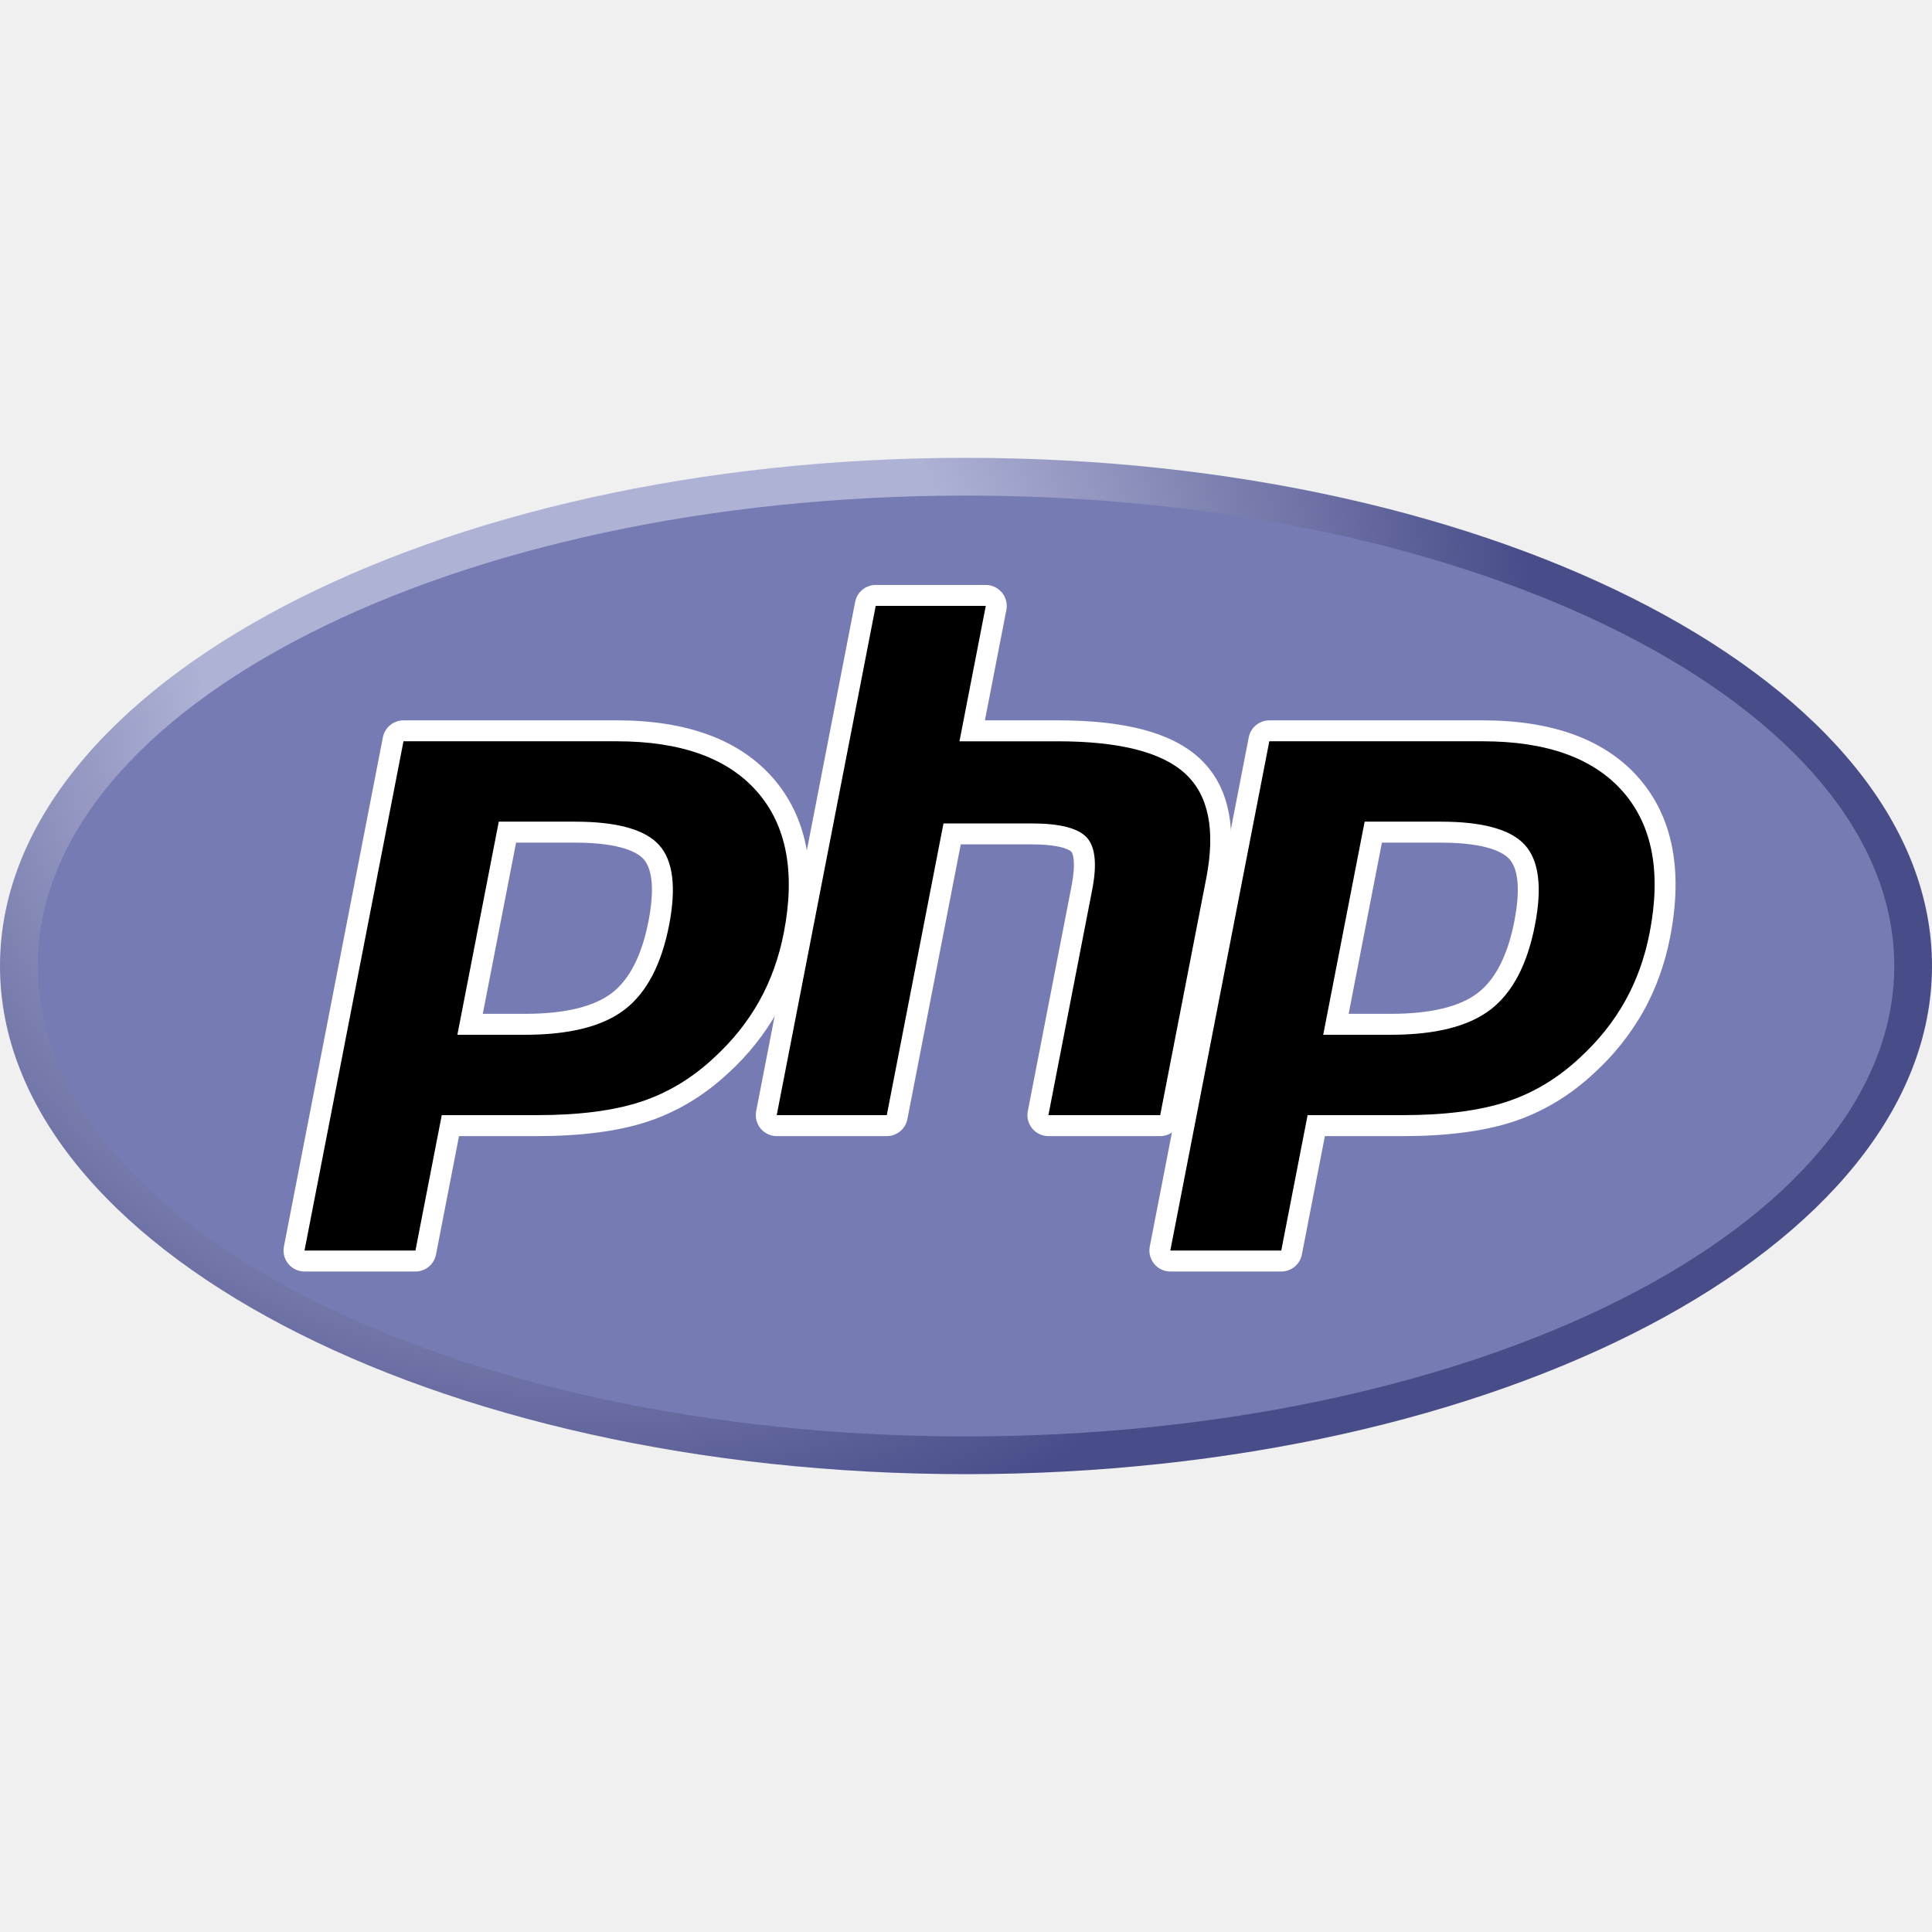
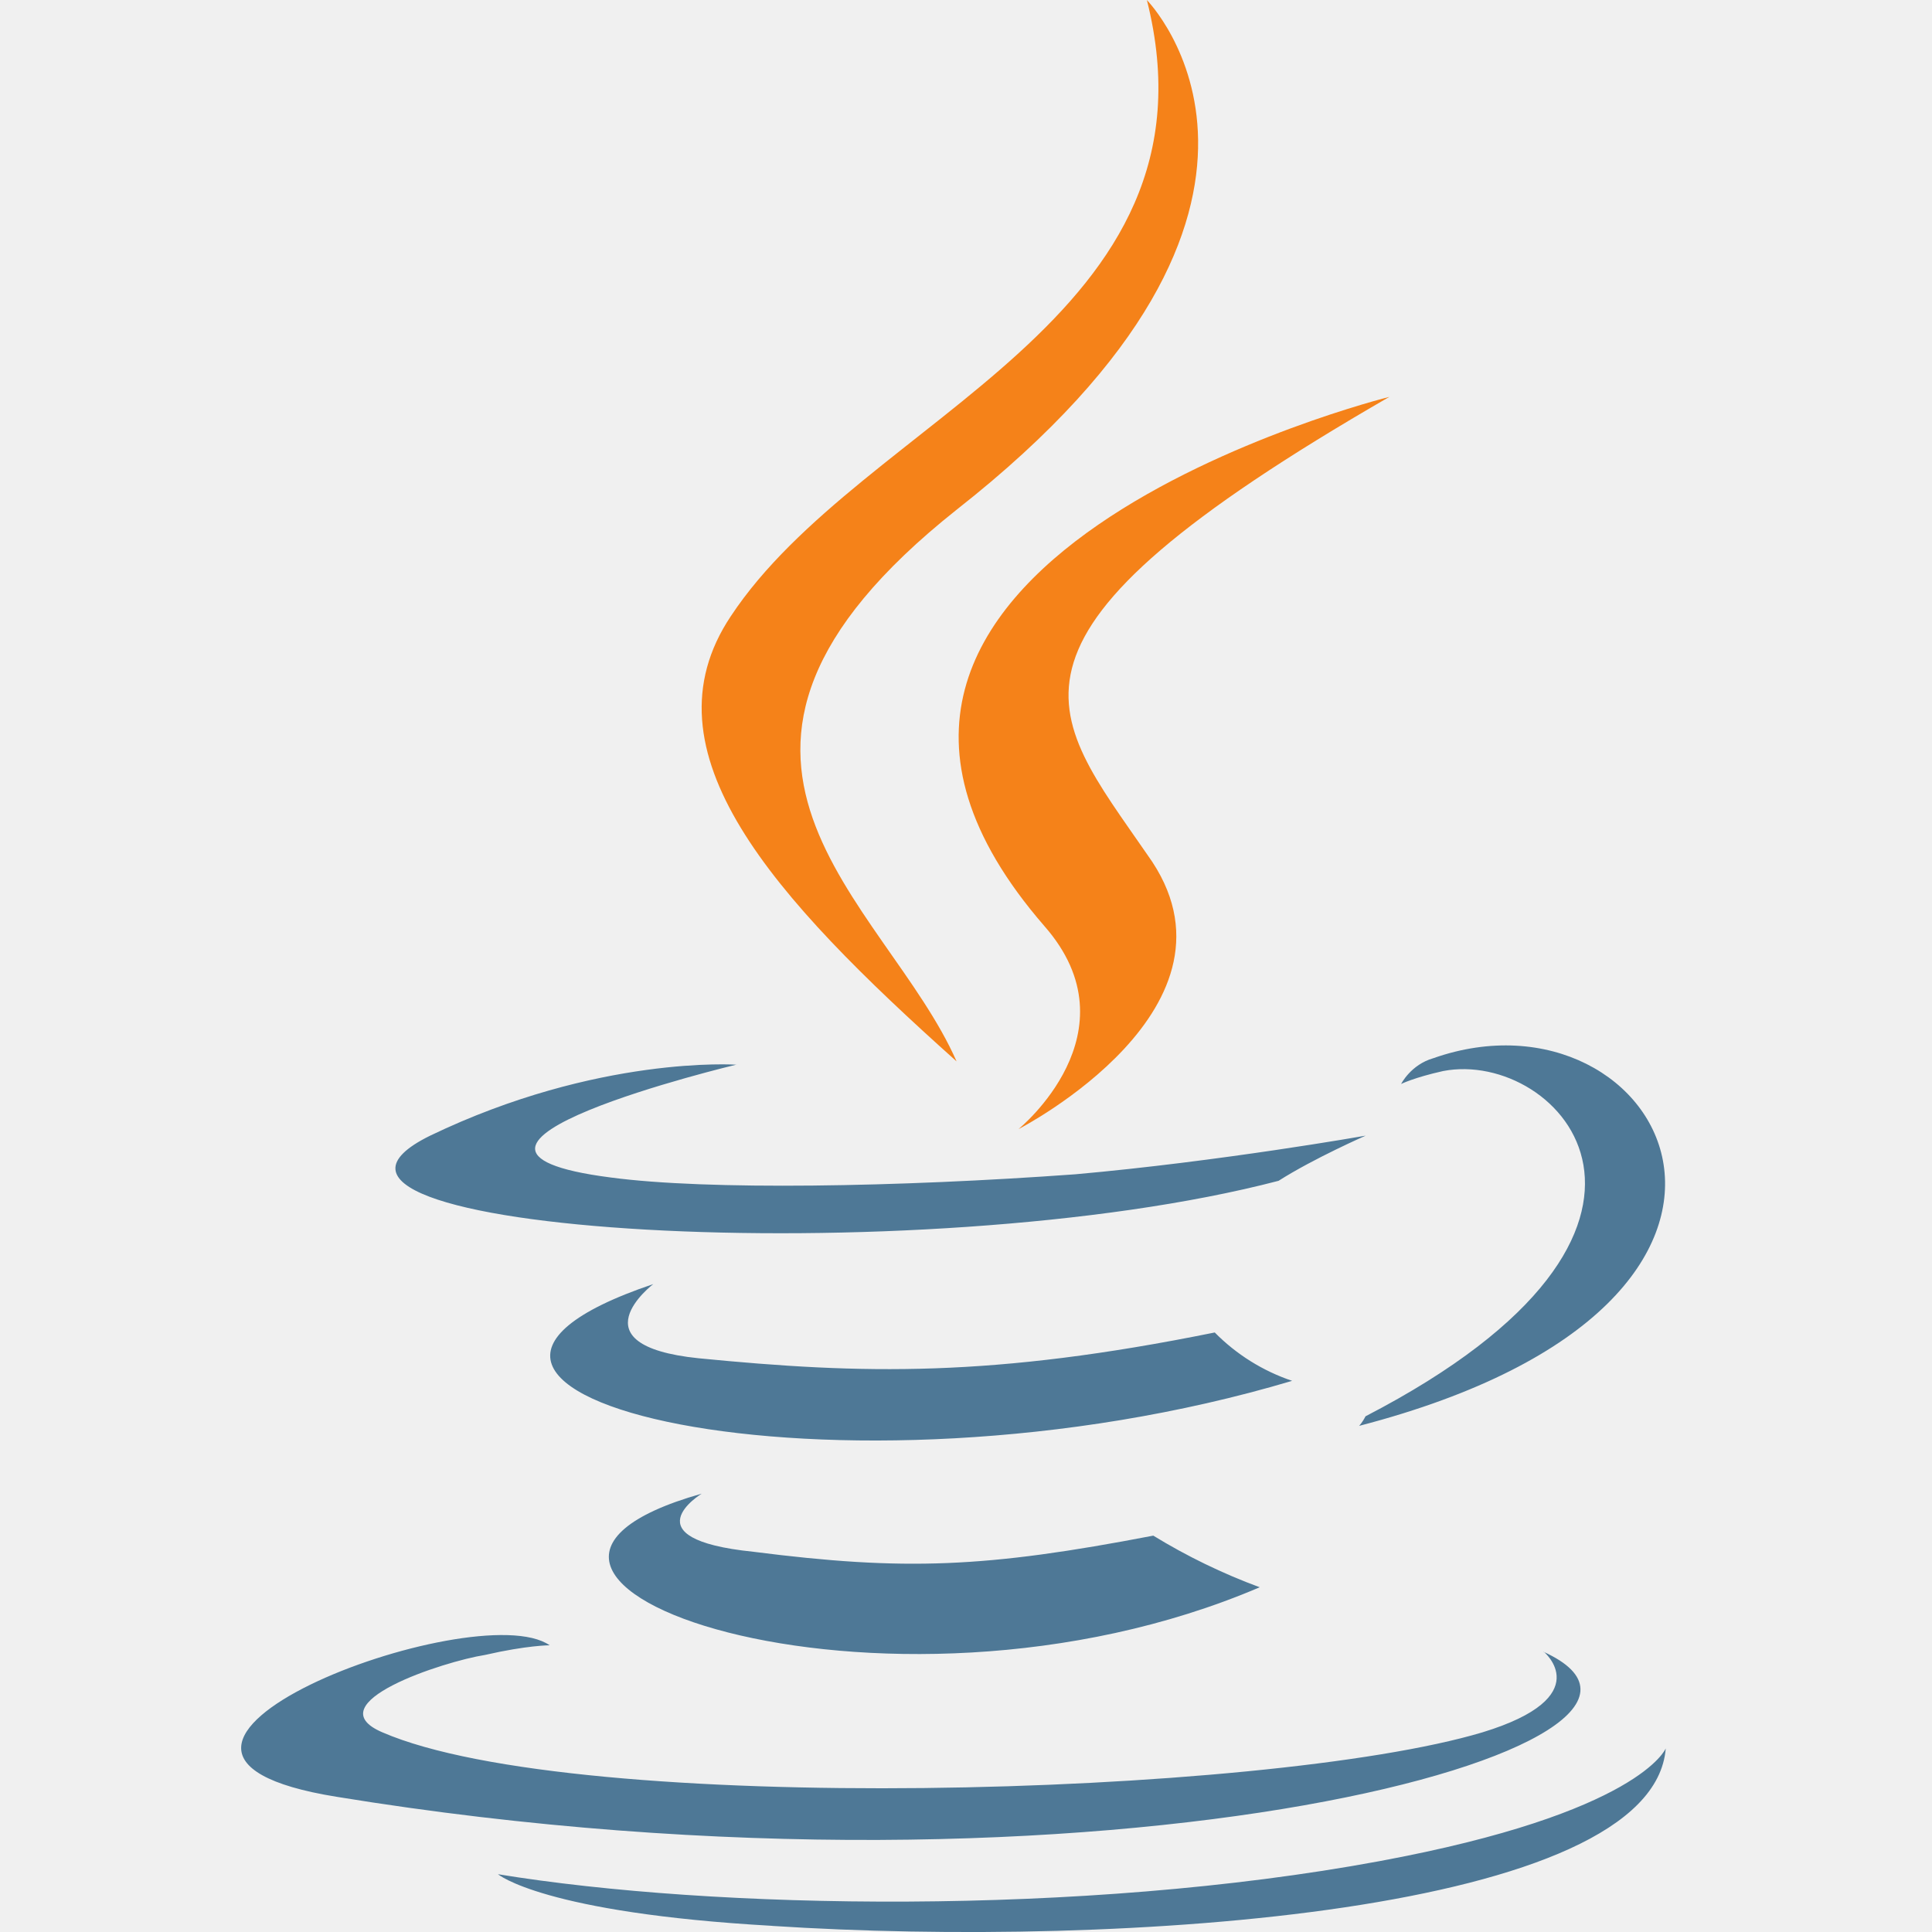
- <svg xmlns="http://www.w3.org/2000/svg" viewBox="0 0 128 128">
-   <path fill="url(#a)" d="M0 64c0 18.593 28.654 33.667 64 33.667 35.346 0 64-15.074 64-33.667 0-18.593-28.655-33.667-64-33.667C28.654 30.333 0 45.407 0 64Z" />
-   <path fill="#777bb3" d="M64 95.167c33.965 0 61.5-13.955 61.5-31.167 0-17.214-27.535-31.167-61.5-31.167S2.5 46.786 2.5 64c0 17.212 27.535 31.167 61.5 31.167Z" />
-   <path d="M34.772 67.864c2.793 0 4.877-.515 6.196-1.53 1.306-1.006 2.207-2.747 2.68-5.175.44-2.27.272-3.854-.5-4.71-.788-.874-2.493-1.317-5.067-1.317h-4.464l-2.473 12.732zM20.173 83.547a.694.694 0 0 1-.68-.828l6.557-33.738a.695.695 0 0 1 .68-.561h14.134c4.442 0 7.748 1.206 9.827 3.585 2.088 2.39 2.734 5.734 1.917 9.935-.333 1.711-.905 3.3-1.7 4.724a15.818 15.818 0 0 1-3.128 3.92c-1.531 1.432-3.264 2.472-5.147 3.083-1.852.604-4.232.91-7.07.91h-5.724l-1.634 8.408a.695.695 0 0 1-.682.562z" />
-   <path fill="#fff" d="M34.19 55.826h3.891c3.107 0 4.186.682 4.553 1.089.607.674.723 2.097.331 4.112-.439 2.257-1.253 3.858-2.42 4.756-1.194.92-3.138 1.386-5.773 1.386h-2.786l2.205-11.342zm6.674-8.1H26.731a1.39 1.39 0 0 0-1.364 1.123L18.81 82.588a1.39 1.39 0 0 0 1.363 1.653h7.35a1.39 1.39 0 0 0 1.363-1.124l1.525-7.846h5.151c2.912 0 5.364-.318 7.287-.944 1.977-.642 3.796-1.731 5.406-3.237a16.522 16.522 0 0 0 3.259-4.087c.831-1.487 1.429-3.147 1.775-4.931.86-4.423.161-7.964-2.076-10.524-2.216-2.537-5.698-3.823-10.349-3.823zM30.301 68.557h4.471c2.963 0 5.17-.557 6.62-1.675 1.451-1.116 2.428-2.98 2.938-5.591.485-2.508.264-4.277-.665-5.308-.931-1.03-2.791-1.546-5.584-1.546h-5.036l-2.743 14.12m10.563-19.445c4.252 0 7.353 1.117 9.303 3.348 1.95 2.232 2.536 5.347 1.76 9.346-.322 1.648-.863 3.154-1.625 4.518-.764 1.366-1.76 2.614-2.991 3.747-1.468 1.373-3.097 2.352-4.892 2.935-1.794.584-4.08.875-6.857.875h-6.296l-1.743 8.97h-7.35l6.558-33.739h14.133" />
-   <path d="M69.459 74.577a.694.694 0 0 1-.682-.827l2.9-14.928c.277-1.42.209-2.438-.19-2.87-.245-.263-.979-.704-3.15-.704h-5.256l-3.646 18.768a.695.695 0 0 1-.683.56h-7.29a.695.695 0 0 1-.683-.826l6.558-33.739a.695.695 0 0 1 .682-.561h7.29a.695.695 0 0 1 .683.826L64.41 48.42h5.653c4.307 0 7.227.758 8.928 2.321 1.733 1.593 2.275 4.14 1.608 7.573l-3.051 15.702a.695.695 0 0 1-.682.56h-7.407z" />
-   <path fill="#fff" d="M65.31 38.755h-7.291a1.39 1.39 0 0 0-1.364 1.124l-6.557 33.738a1.39 1.39 0 0 0 1.363 1.654h7.291a1.39 1.39 0 0 0 1.364-1.124l3.537-18.205h4.682c2.168 0 2.624.463 2.641.484.132.14.305.795.019 2.264l-2.9 14.927a1.39 1.39 0 0 0 1.364 1.654h7.408a1.39 1.39 0 0 0 1.363-1.124l3.051-15.7c.715-3.686.103-6.45-1.82-8.217-1.836-1.686-4.91-2.505-9.398-2.505h-4.81l1.421-7.315a1.39 1.39 0 0 0-1.364-1.655zm0 1.39-1.743 8.968h6.496c4.087 0 6.907.714 8.457 2.14 1.553 1.426 2.017 3.735 1.398 6.93l-3.052 15.699h-7.407l2.901-14.928c.33-1.698.208-2.856-.365-3.474-.573-.617-1.793-.926-3.658-.926h-5.829l-3.756 19.327H51.46l6.558-33.739h7.292z" />
-   <path d="M92.136 67.864c2.793 0 4.878-.515 6.198-1.53 1.304-1.006 2.206-2.747 2.679-5.175.44-2.27.273-3.854-.5-4.71-.788-.874-2.493-1.317-5.067-1.317h-4.463l-2.475 12.732zM77.54 83.547a.694.694 0 0 1-.682-.828l6.557-33.738a.695.695 0 0 1 .682-.561H98.23c4.442 0 7.748 1.206 9.826 3.585 2.089 2.39 2.734 5.734 1.917 9.935a15.878 15.878 0 0 1-1.699 4.724 15.838 15.838 0 0 1-3.128 3.92c-1.53 1.432-3.265 2.472-5.147 3.083-1.852.604-4.232.91-7.071.91h-5.723l-1.633 8.408a.695.695 0 0 1-.683.562z" />
-   <path fill="#fff" d="M91.555 55.826h3.891c3.107 0 4.186.682 4.552 1.089.61.674.724 2.097.333 4.112-.44 2.257-1.254 3.858-2.421 4.756-1.195.92-3.139 1.386-5.773 1.386h-2.786l2.204-11.342zm6.674-8.1H84.096a1.39 1.39 0 0 0-1.363 1.123l-6.558 33.739a1.39 1.39 0 0 0 1.364 1.653h7.35a1.39 1.39 0 0 0 1.363-1.124l1.525-7.846h5.15c2.911 0 5.364-.318 7.286-.944 1.978-.642 3.797-1.731 5.408-3.238a16.52 16.52 0 0 0 3.258-4.086c.832-1.487 1.428-3.147 1.775-4.931.86-4.423.162-7.964-2.076-10.524-2.216-2.537-5.697-3.823-10.35-3.823zM87.666 68.557h4.47c2.964 0 5.17-.557 6.622-1.675 1.45-1.116 2.428-2.98 2.936-5.591.487-2.508.266-4.277-.665-5.308-.93-1.03-2.791-1.546-5.583-1.546h-5.035Zm10.563-19.445c4.251 0 7.354 1.117 9.303 3.348 1.95 2.232 2.537 5.347 1.759 9.346-.32 1.648-.862 3.154-1.624 4.518-.763 1.366-1.76 2.614-2.992 3.747-1.467 1.373-3.097 2.352-4.892 2.935-1.793.584-4.078.875-6.856.875h-6.295l-1.745 8.97h-7.35l6.558-33.739h14.133" />
-   <defs>
-     <radialGradient id="a" cx="0" cy="0" r="1" gradientTransform="matrix(84.04136 0 0 84.04136 38.426 42.169)" gradientUnits="userSpaceOnUse">
-       <stop stop-color="#AEB2D5" />
-       <stop offset=".3" stop-color="#AEB2D5" />
-       <stop offset=".75" stop-color="#484C89" />
-       <stop offset="1" stop-color="#484C89" />
-     </radialGradient>
-   </defs>
+ <svg xmlns="http://www.w3.org/2000/svg" width="64" height="64" viewBox="0 0 32 32">
+   <path d="M11.622 24.74s-1.23.748.855.962c2.51.32 3.847.267 6.625-.267a10.02 10.02 0 0 0 1.763.855c-6.25 2.672-14.16-.16-9.244-1.55zm-.8-3.473s-1.336 1.015.748 1.23c2.725.267 4.862.32 8.55-.427a3.26 3.26 0 0 0 1.282.801c-7.534 2.244-15.976.214-10.58-1.603zm14.747 6.09s.908.748-1.015 1.336c-3.58 1.07-15.014 1.39-18.22 0-1.122-.48 1.015-1.175 1.7-1.282.695-.16 1.07-.16 1.07-.16-1.23-.855-8.175 1.763-3.526 2.51 12.77 2.084 23.296-.908 19.983-2.404zM12.2 17.633s-5.824 1.39-2.084 1.87c1.603.214 4.755.16 7.694-.053 2.404-.214 4.81-.64 4.81-.64s-.855.374-1.443.748c-5.93 1.55-17.312.855-14.052-.748 2.778-1.336 5.076-1.175 5.076-1.175zm10.42 5.824c5.984-3.1 3.206-6.09 1.282-5.717-.48.107-.695.214-.695.214s.16-.32.534-.427c3.794-1.336 6.786 4.007-1.23 6.09 0 0 .053-.053.107-.16zm-9.83 8.442c5.77.374 14.587-.214 14.8-2.94 0 0-.427 1.07-4.755 1.87-4.916.908-11.007.8-14.587.214 0 0 .748.64 4.542.855z" fill="#4e7896" />
+   <path d="M18.996.001s3.313 3.366-3.152 8.442c-5.183 4.114-1.175 6.465 0 9.137-3.046-2.725-5.236-5.13-3.74-7.373C14.294 6.893 20.332 5.3 18.996.001zm-1.7 15.335c1.55 1.763-.427 3.366-.427 3.366s3.954-2.03 2.137-4.542c-1.656-2.404-2.94-3.58 4.007-7.587 0 0-10.953 2.725-5.717 8.763z" fill="#f58219" />
</svg>
